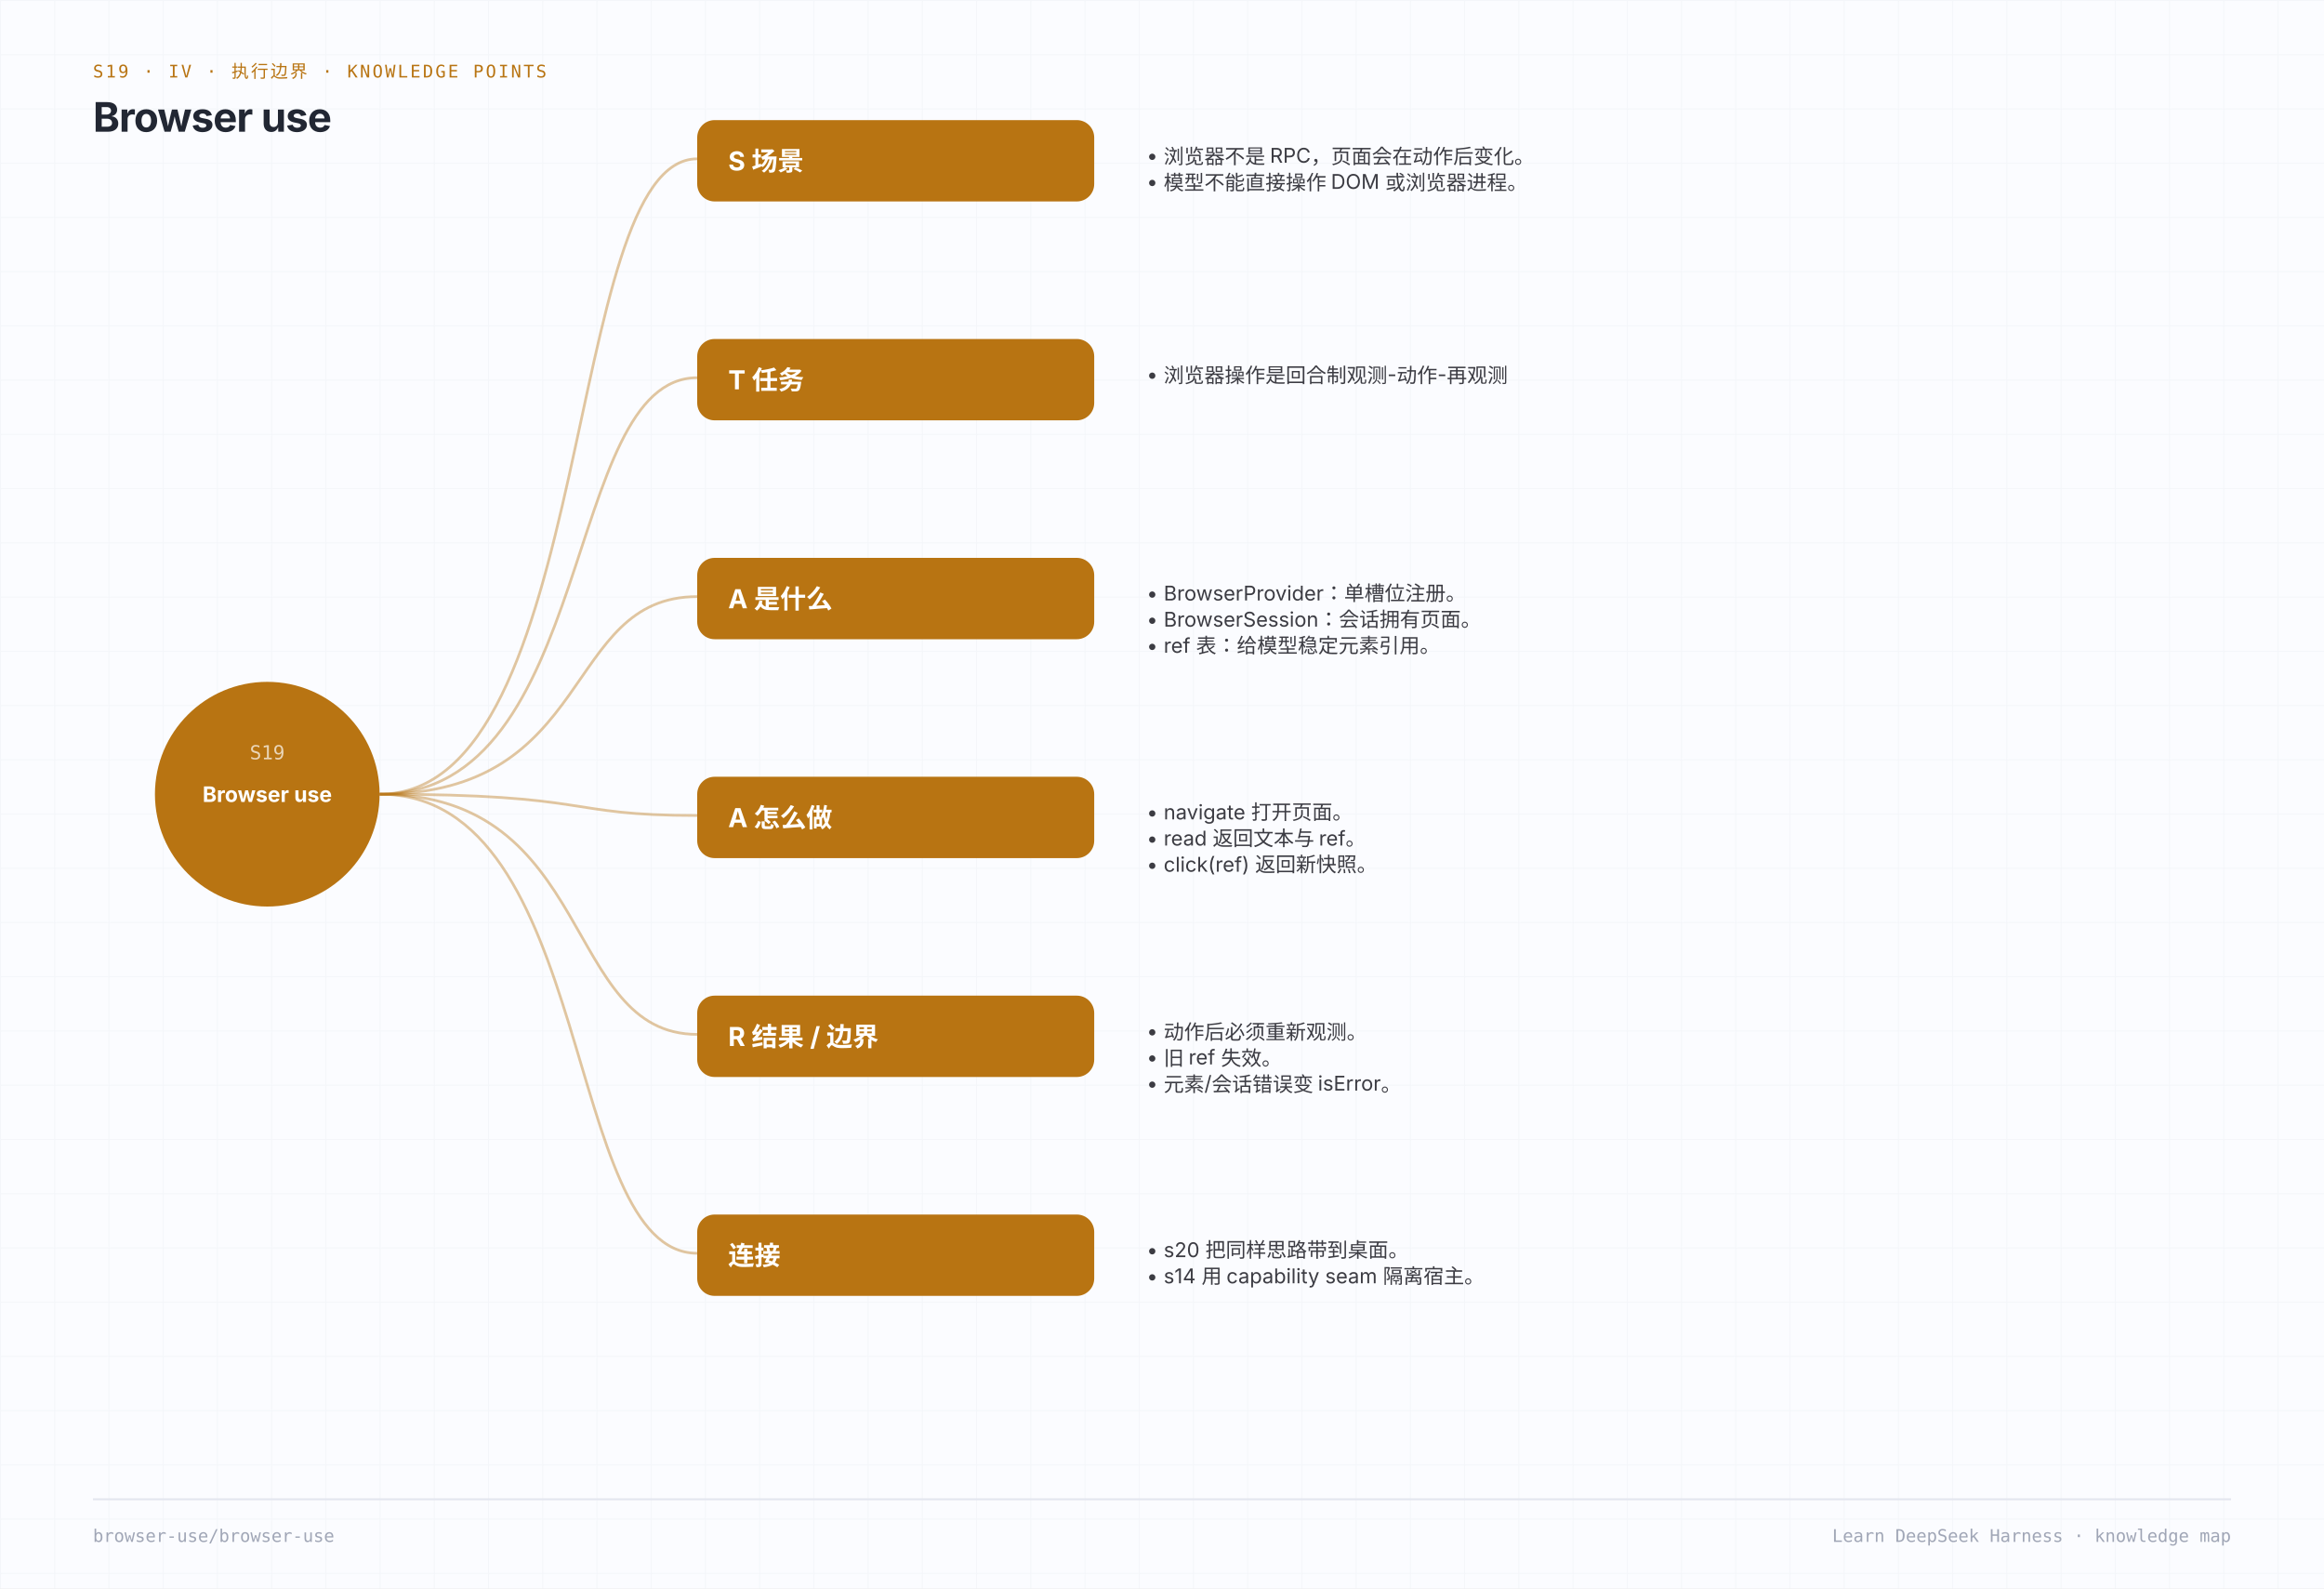
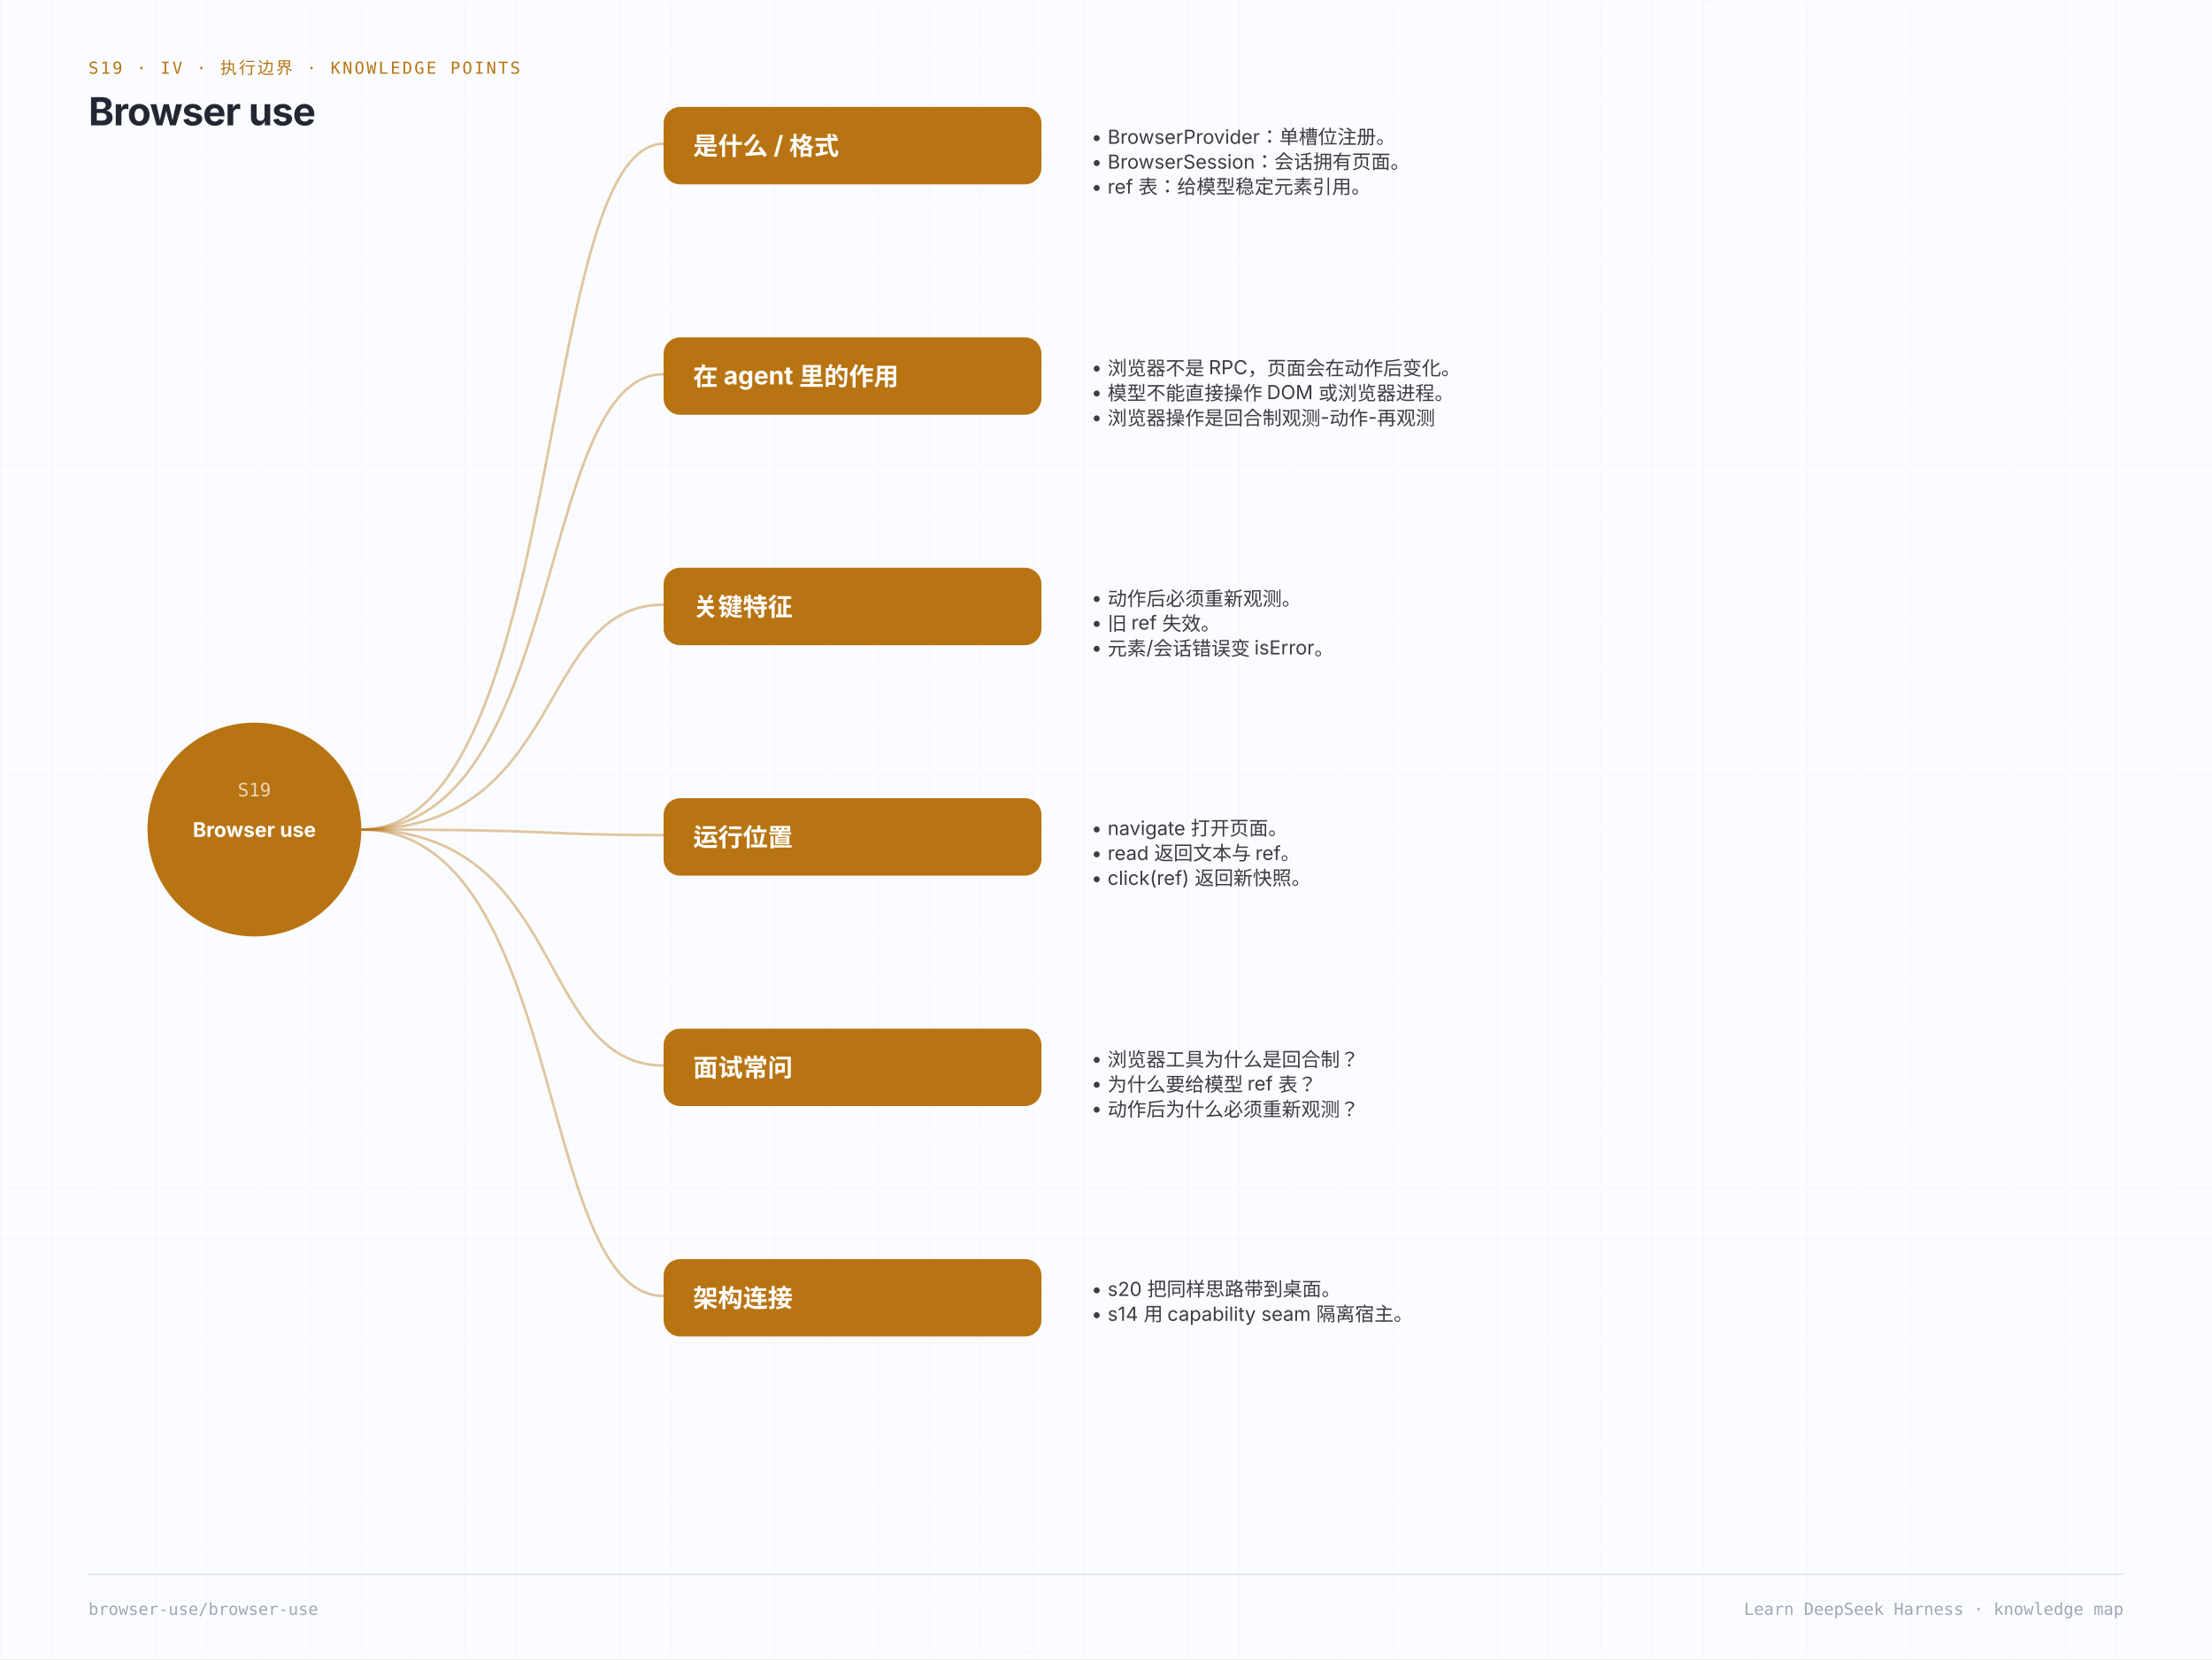
- <svg xmlns="http://www.w3.org/2000/svg" width="1200" height="820" viewBox="0 0 1200 820" role="img" aria-labelledby="title">
+ <svg xmlns="http://www.w3.org/2000/svg" width="1200" height="900" viewBox="0 0 1200 900" role="img" aria-labelledby="title">
  <defs>
    <pattern id="g" width="28" height="28" patternUnits="userSpaceOnUse">
      <path d="M28 0H0V28" fill="none" stroke="#303a63" stroke-opacity=".035" />
    </pattern>
  </defs>
-   <rect width="1200" height="820" fill="#fbfcff" />
-   <rect width="1200" height="820" fill="url(#g)" />
+   <rect width="1200" height="900" fill="#fbfcff" />
+   <rect width="1200" height="900" fill="url(#g)" />
  <text x="48" y="40" font-size="9" letter-spacing=".12em" fill="#b87412" font-family="SFMono-Regular,Consolas,monospace">S19 · IV · 执行边界 · KNOWLEDGE POINTS</text>
  <text x="48" y="68" font-size="21" font-weight="750" fill="#222733" letter-spacing="-.02em" font-family="-apple-system,BlinkMacSystemFont,'Segoe UI','Noto Sans SC',sans-serif">Browser use</text>
-   <circle cx="138" cy="410" r="58" fill="#b87412" />
-   <text x="138" y="392" text-anchor="middle" font-size="10" fill="rgba(255,255,255,.7)" font-family="SFMono-Regular,Consolas,monospace">S19</text>
-   <text x="138" y="414" font-size="11" font-weight="700" fill="#fff" text-anchor="middle" font-family="-apple-system,BlinkMacSystemFont,'Segoe UI','Noto Sans SC',sans-serif">Browser use</text>
-   <path d="M196 410 C308 410 290 82 360 82" fill="none" stroke="#b87412" stroke-opacity=".4" stroke-width="1.4" />
-   <rect x="360" y="62" width="205" height="42" rx="9" fill="#b87412" />
-   <text x="376" y="88" font-size="13.5" font-weight="700" fill="#fff" font-family="-apple-system,BlinkMacSystemFont,'Segoe UI','Noto Sans SC',sans-serif">S 场景</text>
-   <text x="592" y="84" font-size="10.5" font-weight="400" fill="#3c3c43" text-anchor="start" font-family="-apple-system,BlinkMacSystemFont,'Segoe UI','Noto Sans SC',sans-serif">• 浏览器不是 RPC，页面会在动作后变化。</text>
-   <text x="592" y="97.5" font-size="10.5" font-weight="400" fill="#3c3c43" text-anchor="start" font-family="-apple-system,BlinkMacSystemFont,'Segoe UI','Noto Sans SC',sans-serif">• 模型不能直接操作 DOM 或浏览器进程。</text>
-   <path d="M196 410 C308 410 290 195 360 195" fill="none" stroke="#b87412" stroke-opacity=".4" stroke-width="1.4" />
-   <rect x="360" y="175" width="205" height="42" rx="9" fill="#b87412" />
-   <text x="376" y="201" font-size="13.5" font-weight="700" fill="#fff" font-family="-apple-system,BlinkMacSystemFont,'Segoe UI','Noto Sans SC',sans-serif">T 任务</text>
-   <text x="592" y="197" font-size="10.5" font-weight="400" fill="#3c3c43" text-anchor="start" font-family="-apple-system,BlinkMacSystemFont,'Segoe UI','Noto Sans SC',sans-serif">• 浏览器操作是回合制观测-动作-再观测</text>
-   <path d="M196 410 C308 410 290 308 360 308" fill="none" stroke="#b87412" stroke-opacity=".4" stroke-width="1.4" />
-   <rect x="360" y="288" width="205" height="42" rx="9" fill="#b87412" />
-   <text x="376" y="314" font-size="13.5" font-weight="700" fill="#fff" font-family="-apple-system,BlinkMacSystemFont,'Segoe UI','Noto Sans SC',sans-serif">A 是什么</text>
-   <text x="592" y="310" font-size="10.5" font-weight="400" fill="#3c3c43" text-anchor="start" font-family="-apple-system,BlinkMacSystemFont,'Segoe UI','Noto Sans SC',sans-serif">• BrowserProvider：单槽位注册。</text>
-   <text x="592" y="323.5" font-size="10.5" font-weight="400" fill="#3c3c43" text-anchor="start" font-family="-apple-system,BlinkMacSystemFont,'Segoe UI','Noto Sans SC',sans-serif">• BrowserSession：会话拥有页面。</text>
-   <text x="592" y="337" font-size="10.5" font-weight="400" fill="#3c3c43" text-anchor="start" font-family="-apple-system,BlinkMacSystemFont,'Segoe UI','Noto Sans SC',sans-serif">• ref 表：给模型稳定元素引用。</text>
-   <path d="M196 410 C308 410 290 421 360 421" fill="none" stroke="#b87412" stroke-opacity=".4" stroke-width="1.4" />
-   <rect x="360" y="401" width="205" height="42" rx="9" fill="#b87412" />
-   <text x="376" y="427" font-size="13.5" font-weight="700" fill="#fff" font-family="-apple-system,BlinkMacSystemFont,'Segoe UI','Noto Sans SC',sans-serif">A 怎么做</text>
-   <text x="592" y="423" font-size="10.5" font-weight="400" fill="#3c3c43" text-anchor="start" font-family="-apple-system,BlinkMacSystemFont,'Segoe UI','Noto Sans SC',sans-serif">• navigate 打开页面。</text>
-   <text x="592" y="436.5" font-size="10.5" font-weight="400" fill="#3c3c43" text-anchor="start" font-family="-apple-system,BlinkMacSystemFont,'Segoe UI','Noto Sans SC',sans-serif">• read 返回文本与 ref。</text>
-   <text x="592" y="450" font-size="10.5" font-weight="400" fill="#3c3c43" text-anchor="start" font-family="-apple-system,BlinkMacSystemFont,'Segoe UI','Noto Sans SC',sans-serif">• click(ref) 返回新快照。</text>
-   <path d="M196 410 C308 410 290 534 360 534" fill="none" stroke="#b87412" stroke-opacity=".4" stroke-width="1.4" />
-   <rect x="360" y="514" width="205" height="42" rx="9" fill="#b87412" />
-   <text x="376" y="540" font-size="13.5" font-weight="700" fill="#fff" font-family="-apple-system,BlinkMacSystemFont,'Segoe UI','Noto Sans SC',sans-serif">R 结果 / 边界</text>
-   <text x="592" y="536" font-size="10.5" font-weight="400" fill="#3c3c43" text-anchor="start" font-family="-apple-system,BlinkMacSystemFont,'Segoe UI','Noto Sans SC',sans-serif">• 动作后必须重新观测。</text>
-   <text x="592" y="549.5" font-size="10.5" font-weight="400" fill="#3c3c43" text-anchor="start" font-family="-apple-system,BlinkMacSystemFont,'Segoe UI','Noto Sans SC',sans-serif">• 旧 ref 失效。</text>
-   <text x="592" y="563" font-size="10.5" font-weight="400" fill="#3c3c43" text-anchor="start" font-family="-apple-system,BlinkMacSystemFont,'Segoe UI','Noto Sans SC',sans-serif">• 元素/会话错误变 isError。</text>
-   <path d="M196 410 C308 410 290 647 360 647" fill="none" stroke="#b87412" stroke-opacity=".4" stroke-width="1.4" />
-   <rect x="360" y="627" width="205" height="42" rx="9" fill="#b87412" />
-   <text x="376" y="653" font-size="13.5" font-weight="700" fill="#fff" font-family="-apple-system,BlinkMacSystemFont,'Segoe UI','Noto Sans SC',sans-serif">连接</text>
-   <text x="592" y="649" font-size="10.5" font-weight="400" fill="#3c3c43" text-anchor="start" font-family="-apple-system,BlinkMacSystemFont,'Segoe UI','Noto Sans SC',sans-serif">• s20 把同样思路带到桌面。</text>
-   <text x="592" y="662.5" font-size="10.5" font-weight="400" fill="#3c3c43" text-anchor="start" font-family="-apple-system,BlinkMacSystemFont,'Segoe UI','Noto Sans SC',sans-serif">• s14 用 capability seam 隔离宿主。</text>
-   <line x1="48" y1="774" x2="1152" y2="774" stroke="#e3e6ef" />
-   <text x="48" y="796" font-size="9" fill="#a0a6b6" font-family="SFMono-Regular,Consolas,monospace">browser-use/browser-use</text>
-   <text x="1152" y="796" text-anchor="end" font-size="9" fill="#a0a6b6" font-family="SFMono-Regular,Consolas,monospace">Learn DeepSeek Harness · knowledge map</text>
+   <circle cx="138" cy="450" r="58" fill="#b87412" />
+   <text x="138" y="432" text-anchor="middle" font-size="10" fill="rgba(255,255,255,.7)" font-family="SFMono-Regular,Consolas,monospace">S19</text>
+   <text x="138" y="454" font-size="11" font-weight="700" fill="#fff" text-anchor="middle" font-family="-apple-system,BlinkMacSystemFont,'Segoe UI','Noto Sans SC',sans-serif">Browser use</text>
+   <path d="M196 450 C308 450 290 78 360 78" fill="none" stroke="#b87412" stroke-opacity=".4" stroke-width="1.4" />
+   <rect x="360" y="58" width="205" height="42" rx="9" fill="#b87412" />
+   <text x="376" y="84" font-size="13.5" font-weight="700" fill="#fff" font-family="-apple-system,BlinkMacSystemFont,'Segoe UI','Noto Sans SC',sans-serif">是什么 / 格式</text>
+   <text x="592" y="78" font-size="10.5" font-weight="400" fill="#3c3c43" text-anchor="start" font-family="-apple-system,BlinkMacSystemFont,'Segoe UI','Noto Sans SC',sans-serif">• BrowserProvider：单槽位注册。</text>
+   <text x="592" y="91.5" font-size="10.5" font-weight="400" fill="#3c3c43" text-anchor="start" font-family="-apple-system,BlinkMacSystemFont,'Segoe UI','Noto Sans SC',sans-serif">• BrowserSession：会话拥有页面。</text>
+   <text x="592" y="105" font-size="10.5" font-weight="400" fill="#3c3c43" text-anchor="start" font-family="-apple-system,BlinkMacSystemFont,'Segoe UI','Noto Sans SC',sans-serif">• ref 表：给模型稳定元素引用。</text>
+   <path d="M196 450 C308 450 290 203 360 203" fill="none" stroke="#b87412" stroke-opacity=".4" stroke-width="1.4" />
+   <rect x="360" y="183" width="205" height="42" rx="9" fill="#b87412" />
+   <text x="376" y="209" font-size="13.5" font-weight="700" fill="#fff" font-family="-apple-system,BlinkMacSystemFont,'Segoe UI','Noto Sans SC',sans-serif">在 agent 里的作用</text>
+   <text x="592" y="203" font-size="10.5" font-weight="400" fill="#3c3c43" text-anchor="start" font-family="-apple-system,BlinkMacSystemFont,'Segoe UI','Noto Sans SC',sans-serif">• 浏览器不是 RPC，页面会在动作后变化。</text>
+   <text x="592" y="216.5" font-size="10.5" font-weight="400" fill="#3c3c43" text-anchor="start" font-family="-apple-system,BlinkMacSystemFont,'Segoe UI','Noto Sans SC',sans-serif">• 模型不能直接操作 DOM 或浏览器进程。</text>
+   <text x="592" y="230" font-size="10.5" font-weight="400" fill="#3c3c43" text-anchor="start" font-family="-apple-system,BlinkMacSystemFont,'Segoe UI','Noto Sans SC',sans-serif">• 浏览器操作是回合制观测-动作-再观测</text>
+   <path d="M196 450 C308 450 290 328 360 328" fill="none" stroke="#b87412" stroke-opacity=".4" stroke-width="1.4" />
+   <rect x="360" y="308" width="205" height="42" rx="9" fill="#b87412" />
+   <text x="376" y="334" font-size="13.5" font-weight="700" fill="#fff" font-family="-apple-system,BlinkMacSystemFont,'Segoe UI','Noto Sans SC',sans-serif">关键特征</text>
+   <text x="592" y="328" font-size="10.5" font-weight="400" fill="#3c3c43" text-anchor="start" font-family="-apple-system,BlinkMacSystemFont,'Segoe UI','Noto Sans SC',sans-serif">• 动作后必须重新观测。</text>
+   <text x="592" y="341.5" font-size="10.5" font-weight="400" fill="#3c3c43" text-anchor="start" font-family="-apple-system,BlinkMacSystemFont,'Segoe UI','Noto Sans SC',sans-serif">• 旧 ref 失效。</text>
+   <text x="592" y="355" font-size="10.5" font-weight="400" fill="#3c3c43" text-anchor="start" font-family="-apple-system,BlinkMacSystemFont,'Segoe UI','Noto Sans SC',sans-serif">• 元素/会话错误变 isError。</text>
+   <path d="M196 450 C308 450 290 453 360 453" fill="none" stroke="#b87412" stroke-opacity=".4" stroke-width="1.4" />
+   <rect x="360" y="433" width="205" height="42" rx="9" fill="#b87412" />
+   <text x="376" y="459" font-size="13.5" font-weight="700" fill="#fff" font-family="-apple-system,BlinkMacSystemFont,'Segoe UI','Noto Sans SC',sans-serif">运行位置</text>
+   <text x="592" y="453" font-size="10.5" font-weight="400" fill="#3c3c43" text-anchor="start" font-family="-apple-system,BlinkMacSystemFont,'Segoe UI','Noto Sans SC',sans-serif">• navigate 打开页面。</text>
+   <text x="592" y="466.5" font-size="10.5" font-weight="400" fill="#3c3c43" text-anchor="start" font-family="-apple-system,BlinkMacSystemFont,'Segoe UI','Noto Sans SC',sans-serif">• read 返回文本与 ref。</text>
+   <text x="592" y="480" font-size="10.5" font-weight="400" fill="#3c3c43" text-anchor="start" font-family="-apple-system,BlinkMacSystemFont,'Segoe UI','Noto Sans SC',sans-serif">• click(ref) 返回新快照。</text>
+   <path d="M196 450 C308 450 290 578 360 578" fill="none" stroke="#b87412" stroke-opacity=".4" stroke-width="1.4" />
+   <rect x="360" y="558" width="205" height="42" rx="9" fill="#b87412" />
+   <text x="376" y="584" font-size="13.5" font-weight="700" fill="#fff" font-family="-apple-system,BlinkMacSystemFont,'Segoe UI','Noto Sans SC',sans-serif">面试常问</text>
+   <text x="592" y="578" font-size="10.5" font-weight="400" fill="#3c3c43" text-anchor="start" font-family="-apple-system,BlinkMacSystemFont,'Segoe UI','Noto Sans SC',sans-serif">• 浏览器工具为什么是回合制？</text>
+   <text x="592" y="591.5" font-size="10.5" font-weight="400" fill="#3c3c43" text-anchor="start" font-family="-apple-system,BlinkMacSystemFont,'Segoe UI','Noto Sans SC',sans-serif">• 为什么要给模型 ref 表？</text>
+   <text x="592" y="605" font-size="10.5" font-weight="400" fill="#3c3c43" text-anchor="start" font-family="-apple-system,BlinkMacSystemFont,'Segoe UI','Noto Sans SC',sans-serif">• 动作后为什么必须重新观测？</text>
+   <path d="M196 450 C308 450 290 703 360 703" fill="none" stroke="#b87412" stroke-opacity=".4" stroke-width="1.4" />
+   <rect x="360" y="683" width="205" height="42" rx="9" fill="#b87412" />
+   <text x="376" y="709" font-size="13.5" font-weight="700" fill="#fff" font-family="-apple-system,BlinkMacSystemFont,'Segoe UI','Noto Sans SC',sans-serif">架构连接</text>
+   <text x="592" y="703" font-size="10.5" font-weight="400" fill="#3c3c43" text-anchor="start" font-family="-apple-system,BlinkMacSystemFont,'Segoe UI','Noto Sans SC',sans-serif">• s20 把同样思路带到桌面。</text>
+   <text x="592" y="716.5" font-size="10.5" font-weight="400" fill="#3c3c43" text-anchor="start" font-family="-apple-system,BlinkMacSystemFont,'Segoe UI','Noto Sans SC',sans-serif">• s14 用 capability seam 隔离宿主。</text>
+   <line x1="48" y1="854" x2="1152" y2="854" stroke="#e3e6ef" />
+   <text x="48" y="876" font-size="9" fill="#a0a6b6" font-family="SFMono-Regular,Consolas,monospace">browser-use/browser-use</text>
+   <text x="1152" y="876" text-anchor="end" font-size="9" fill="#a0a6b6" font-family="SFMono-Regular,Consolas,monospace">Learn DeepSeek Harness · knowledge map</text>
</svg>
